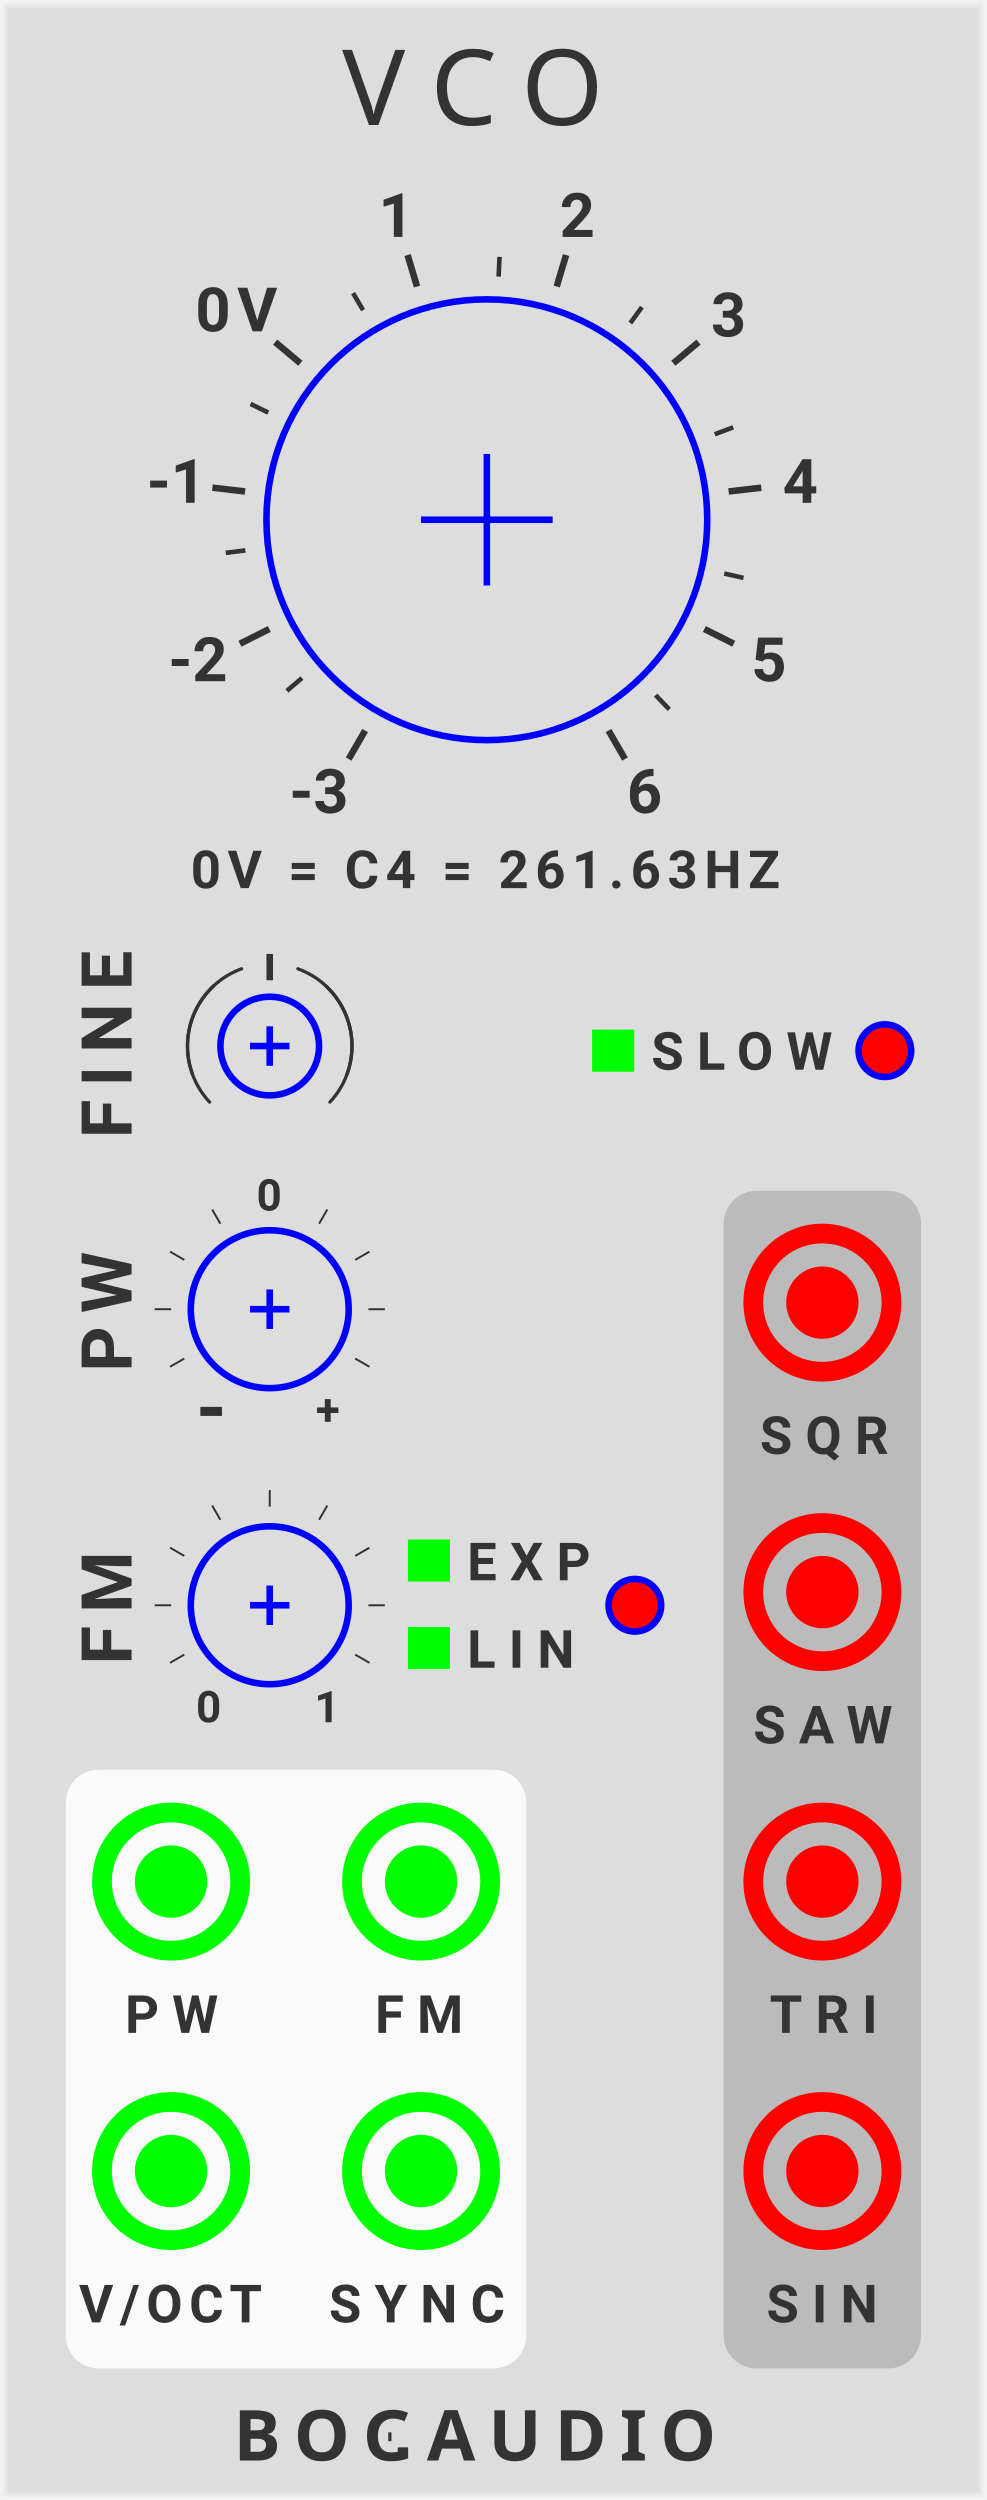
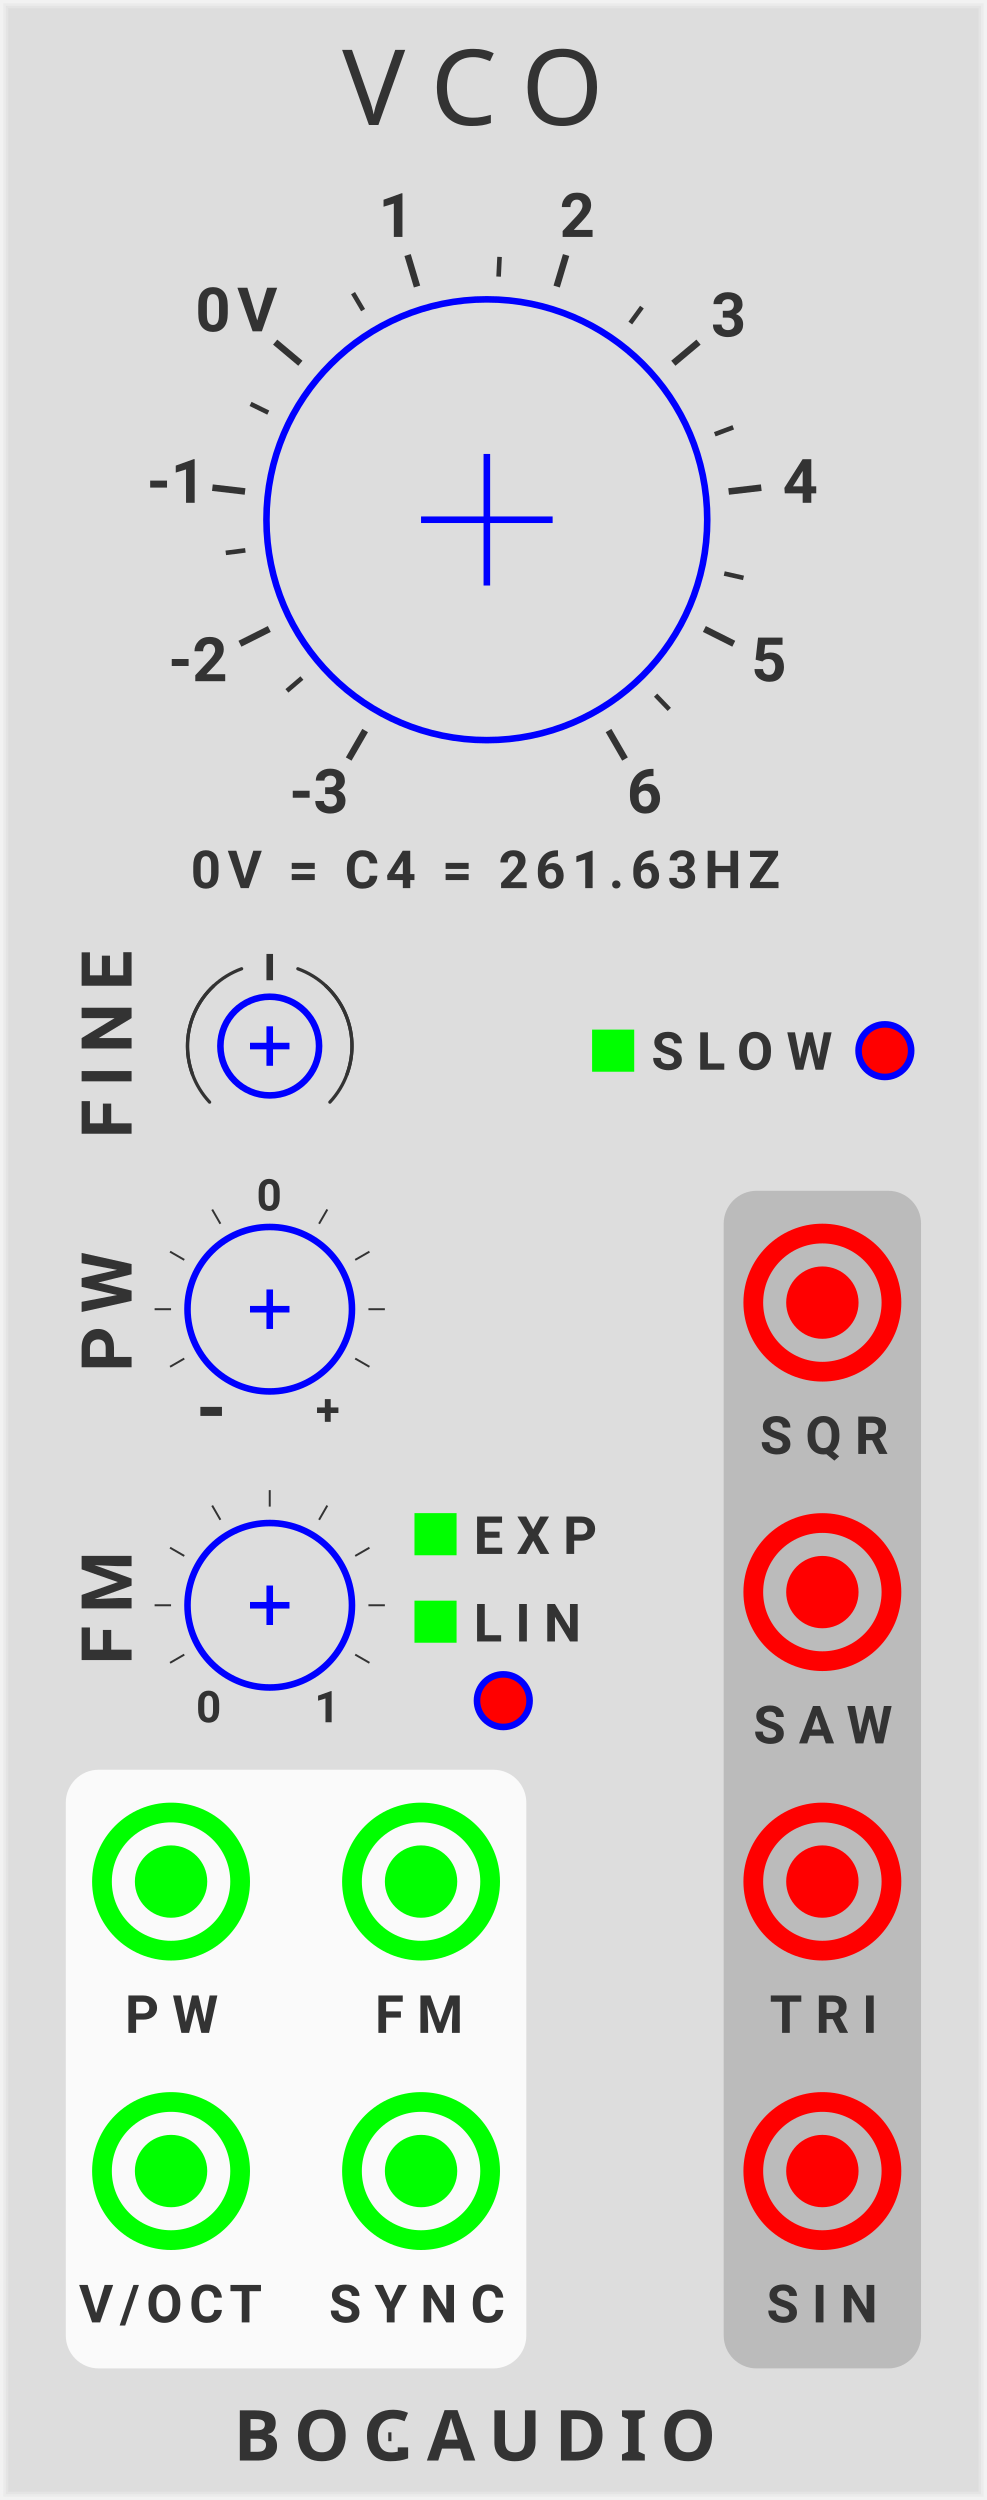
<svg xmlns="http://www.w3.org/2000/svg" xmlns:xlink="http://www.w3.org/1999/xlink" version="1.1" width="150" height="380" viewBox="0 0 150 380">
  <style>
    text {
      fill: #333;
      font-family: 'Roboto', sans-serif;
      font-weight: bold;
    }
    text.title {
      font-family: 'Comfortaa', sans-serif;
      font-weight: normal;
    }
    text.brand {
      font-family: 'Audiowide', sans-serif;
      font-weight: bold;
    }
  </style>
  <defs>
    <symbol id="knob-large" viewBox="0 0 68px 68px">
      <g transform="translate(34 34)">
        <polyline points="-10,0 10,0" stroke-width="1" stroke="#00f" />
        <polyline points="0,-10 0,10" stroke-width="1" stroke="#00f" />
        <circle cx="0" cy="0" r="33.5" stroke-width="1" stroke="#00f" fill="none" />
      </g>
    </symbol>
    <symbol id="knob-medium" viewBox="0 0 26px 26px">
      <g transform="translate(13 13)">
        <polyline points="-3,0 3,0" stroke-width="1" stroke="#00f" />
        <polyline points="0,-3 0,3" stroke-width="1" stroke="#00f" />
-         <circle cx="0" cy="0" r="12" stroke-width="1" stroke="#00f" fill="none" />
+         <circle cx="0" cy="0" r="12.5" stroke-width="1" stroke="#00f" fill="none" />
      </g>
    </symbol>
    <symbol id="knob-smallest" viewBox="0 0 16px 16px">
      <g transform="translate(8 8)">
        <polyline points="-3,0 3,0" stroke-width="1" stroke="#00f" />
        <polyline points="0,-3 0,3" stroke-width="1" stroke="#00f" />
        <circle r="7.5" stroke-width="1" stroke="#00f" fill="none" />
      </g>
    </symbol>
    <symbol id="knobguide-frequency" viewBox="0 0 108px 108px">
      <g transform="translate(54 54)">
        <g transform="rotate(-240) translate(34 0)">
          <polyline points="0,0 5,0" stroke-width="1" stroke="#333" transform="translate(3 0)" />
          <text font-size="7.0pt" transform="translate(14 0) rotate(240) translate(-6 3)">-3</text>
        </g>
        <g transform="rotate(-220.56) translate(34 0)">
          <polyline points="0,0 3,0" stroke-width="0.7" stroke="#333" transform="translate(3 0)" />
        </g>
        <g transform="rotate(-206.667) translate(34 0)">
          <polyline points="0,0 5,0" stroke-width="1" stroke="#333" transform="translate(3 0)" />
          <text font-size="7.0pt" transform="translate(14 0) rotate(206.667) translate(-5.5 3)">-2</text>
        </g>
        <g transform="rotate(-187.23) translate(34 0)">
          <polyline points="0,0 3,0" stroke-width="0.7" stroke="#333" transform="translate(3 0)" />
        </g>
        <g transform="rotate(-173.333) translate(34 0)">
          <polyline points="0,0 5,0" stroke-width="1" stroke="#333" transform="translate(3 0)" />
          <text font-size="7.0pt" transform="translate(14 0) rotate(173.333) translate(-4 3)">-1</text>
        </g>
        <g transform="rotate(-153.89) translate(34 0)">
          <polyline points="0,0 3,0" stroke-width="0.7" stroke="#333" transform="translate(3 0)" />
        </g>
        <g transform="rotate(-140) translate(34 0)">
          <polyline points="0,0 5,0" stroke-width="1" stroke="#333" transform="translate(3 0)" />
          <text font-size="7.0pt" letter-spacing="1px" transform="translate(16 0) rotate(140) translate(-6 3.5)">0V</text>
        </g>
        <g transform="rotate(-120.56) translate(34 0)">
          <polyline points="0,0 3,0" stroke-width="0.7" stroke="#333" transform="translate(3 0)" />
        </g>
        <g transform="rotate(-106.667) translate(34 0)">
          <polyline points="0,0 5,0" stroke-width="1" stroke="#333" transform="translate(3 0)" />
          <text font-size="7.0pt" transform="translate(14 0) rotate(106.667) translate(-2.7 3)">1</text>
        </g>
        <g transform="rotate(-87.23) translate(34 0)">
          <polyline points="0,0 3,0" stroke-width="0.7" stroke="#333" transform="translate(3 0)" />
        </g>
        <g transform="rotate(-73.33) translate(34 0)">
          <polyline points="0,0 5,0" stroke-width="1" stroke="#333" transform="translate(3 0)" />
          <text font-size="7.0pt" transform="translate(14 0) rotate(73.333) translate(-2.7 3)">2</text>
        </g>
        <g transform="rotate(-53.89) translate(34 0)">
          <polyline points="0,0 3,0" stroke-width="0.7" stroke="#333" transform="translate(3 0)" />
        </g>
        <g transform="rotate(-40) translate(34 0)">
          <polyline points="0,0 5,0" stroke-width="1" stroke="#333" transform="translate(3 0)" />
          <text font-size="7.0pt" transform="translate(14 0) rotate(40) translate(-2.7 3)">3</text>
        </g>
        <g transform="rotate(-20.56) translate(34 0)">
          <polyline points="0,0 3,0" stroke-width="0.7" stroke="#333" transform="translate(3 0)" />
        </g>
        <g transform="rotate(-6.667) translate(34 0)">
          <polyline points="0,0 5,0" stroke-width="1" stroke="#333" transform="translate(3 0)" />
          <text font-size="7.0pt" transform="translate(14 0) rotate(6.667) translate(-2.7 3)">4</text>
        </g>
        <g transform="rotate(12.77) translate(34 0)">
          <polyline points="0,0 3,0" stroke-width="0.7" stroke="#333" transform="translate(3 0)" />
        </g>
        <g transform="rotate(26.667) translate(34 0)">
          <polyline points="0,0 5,0" stroke-width="1" stroke="#333" transform="translate(3 0)" />
          <text font-size="7.0pt" transform="translate(14 0) rotate(-26.667) translate(-2.7 3)">5</text>
        </g>
        <g transform="rotate(46.11) translate(34 0)">
          <polyline points="0,0 3,0" stroke-width="0.7" stroke="#333" transform="translate(3 0)" />
        </g>
        <g transform="rotate(60) translate(34 0)">
          <polyline points="0,0 5,0" stroke-width="1" stroke="#333" transform="translate(3 0)" />
          <text font-size="7.0pt" transform="translate(14 0) rotate(-60) translate(-2.7 3)">6</text>
        </g>
      </g>
    </symbol>
    <symbol id="knobguide-attenuverter" viewBox="0 0 45px 45px">
      <g transform="translate(22.5 22.5)">
        <g transform="rotate(-240) translate(15 0)">
          <text font-size="9.0pt" transform="translate(3 0) rotate(240) translate(-2.2 3.6)">-</text>
        </g>
        <g transform="rotate(-210) translate(15 0)">
          <polyline points="0,0 2.5,0" stroke-width="0.3" stroke="#333" />
        </g>
        <g transform="rotate(-180) translate(15 0)">
          <polyline points="0,0 2.5,0" stroke-width="0.3" stroke="#333" />
        </g>
        <g transform="rotate(-150) translate(15 0)">
          <polyline points="0,0 2.5,0" stroke-width="0.3" stroke="#333" />
        </g>
        <g transform="rotate(-120) translate(15 0)">
          <polyline points="0,0 2.5,0" stroke-width="0.3" stroke="#333" />
        </g>
        <g transform="rotate(-90) translate(15 0)">
          <text font-size="5.0pt" transform="translate(2 0) rotate(90) translate(-2 2)">0</text>
        </g>
        <g transform="rotate(-60) translate(15 0)">
          <polyline points="0,0 2.5,0" stroke-width="0.3" stroke="#333" />
        </g>
        <g transform="rotate(-30) translate(15 0)">
          <polyline points="0,0 2.5,0" stroke-width="0.3" stroke="#333" />
        </g>
        <g transform="rotate(0) translate(15 0)">
          <polyline points="0,0 2.5,0" stroke-width="0.3" stroke="#333" />
        </g>
        <g transform="rotate(30) translate(15 0)">
          <polyline points="0,0 2.5,0" stroke-width="0.3" stroke="#333" />
        </g>
        <g transform="rotate(60) translate(15 0)">
          <text font-size="5.0pt" transform="translate(3 0) rotate(-60) translate(-2 2)">+</text>
        </g>
      </g>
    </symbol>
    <symbol id="knobguide-fm" viewBox="0 0 45px 45px">
      <g transform="translate(22.5 22.5)">
        <g transform="rotate(-240) translate(15 0)">
          <text font-size="5.0pt" transform="translate(3 0) rotate(240) translate(-2.2 2.2)">0</text>
        </g>
        <g transform="rotate(-210) translate(15 0)">
          <polyline points="0,0 2.5,0" stroke-width="0.3" stroke="#333" />
        </g>
        <g transform="rotate(-180) translate(15 0)">
          <polyline points="0,0 2.5,0" stroke-width="0.3" stroke="#333" />
        </g>
        <g transform="rotate(-150) translate(15 0)">
          <polyline points="0,0 2.5,0" stroke-width="0.3" stroke="#333" />
        </g>
        <g transform="rotate(-120) translate(15 0)">
          <polyline points="0,0 2.5,0" stroke-width="0.3" stroke="#333" />
        </g>
        <g transform="rotate(-90) translate(15 0)">
          <polyline points="0,0 2.5,0" stroke-width="0.3" stroke="#333" />
        </g>
        <g transform="rotate(-60) translate(15 0)">
          <polyline points="0,0 2.5,0" stroke-width="0.3" stroke="#333" />
        </g>
        <g transform="rotate(-30) translate(15 0)">
          <polyline points="0,0 2.5,0" stroke-width="0.3" stroke="#333" />
        </g>
        <g transform="rotate(0) translate(15 0)">
          <polyline points="0,0 2.5,0" stroke-width="0.3" stroke="#333" />
        </g>
        <g transform="rotate(30) translate(15 0)">
          <polyline points="0,0 2.5,0" stroke-width="0.3" stroke="#333" />
        </g>
        <g transform="rotate(60) translate(15 0)">
          <text font-size="5.0pt" transform="translate(3 0) rotate(-60) translate(-2.2 2.2)">1</text>
        </g>
      </g>
    </symbol>
    <symbol id="knobguide-centertick" viewBox="0 0 40px 40px">
      <g transform="translate(20 20)">
        <g transform="rotate(-90) translate(10 0)">
          <polyline points="0,0 4,0" stroke-width="1" stroke="#333" />
        </g>
        <path d="M 0 -12.5 A 12.5 12.5 0 0 1 12.5 0" stroke="#333" stroke-width="0.5" stroke-linecap="round" fill="none" transform="rotate(20)" />
        <path d="M 0 -12.5 A 12.5 12.5 0 0 1 12.5 0" stroke="#333" stroke-width="0.5" stroke-linecap="round" fill="none" transform="rotate(43)" />
        <path d="M 0 -12.5 A 12.5 12.5 0 0 0 -12.5 0" stroke="#333" stroke-width="0.5" stroke-linecap="round" fill="none" transform="rotate(-20)" />
        <path d="M 0 -12.5 A 12.5 12.5 0 0 0 -12.5 0" stroke="#333" stroke-width="0.5" stroke-linecap="round" fill="none" transform="rotate(-43)" />
      </g>
    </symbol>
    <symbol id="input" viewBox="0 0 24px 24px">
      <g transform="translate(12 12)">
        <circle cx="0" cy="0" r="5" stroke-width="1" stroke="#0f0" fill="#0f0" />
        <circle cx="0" cy="0" r="10.5" stroke-width="3" stroke="#0f0" fill="none" />
      </g>
    </symbol>
    <symbol id="output" viewBox="0 0 24px 24px">
      <g transform="translate(12 12)">
        <circle cx="0" cy="0" r="5" stroke-width="1" stroke="#f00" fill="#f00" />
        <circle cx="0" cy="0" r="10.5" stroke-width="3" stroke="#f00" fill="none" />
      </g>
    </symbol>
    <symbol id="button-small" viewBox="0 0 9px 9px">
      <g transform="translate(4.5 4.5)">
        <circle r="4" stroke-width="1" stroke="#00f" fill="#f00" />
      </g>
    </symbol>
    <symbol id="light-small" viewBox="0 0 6.4px 6.4px">
      <rect width="6.4" height="6.4" fill="#0f0" />
    </symbol>
  </defs>
  <rect width="100%" height="100%" fill="#ddd" />
  <polyline points="1,1 149,1 149,379 1,379 1,1" stroke="#e4e4e4" stroke-width="0.5" fill="none" />
  <polyline points="0.5,0.5 149.5,0.5 149.5,379.5 0.5,379.5 0.5,0.5" stroke="#ebebeb" stroke-width="0.8" fill="none" />
  <polyline points="0,0 150,0 150,380 0,380 0,0" stroke="#f2f2f2" stroke-width="1" fill="none" />
  <text class="title" x="52" y="19" font-size="12pt" letter-spacing="4px">VCO</text>
  <g transform="translate(35.5 374)">
    <text class="brand" font-size="8pt" letter-spacing="2px">BOGAUDIO</text>
    <rect width="3.0" height="3" fill="#ddd" transform="translate(24 -5)" />
  </g>
  <g transform="translate(20 25)">
    <use id="FREQUENCY_PARAM" xlink:href="#knob-large" transform="translate(20 20)" />
  </g>
  <use xlink:href="#knobguide-frequency" transform="translate(20 25)" />
  <text font-size="6pt" letter-spacing="1px" transform="translate(29 135)">0V = C4 = 261.63HZ</text>
  <g transform="translate(20 151)">
    <text font-size="8pt" letter-spacing="2px" transform="translate(0 22) rotate(270)">FINE</text>
    <use id="FINE_PARAM" xlink:href="#knob-smallest" transform="translate(13 0)" />
  </g>
  <use xlink:href="#knobguide-centertick" transform="translate(21 139)" />
  <g transform="translate(90 156.5)">
    <use id="SLOW_PARAM" xlink:href="#button-small" transform="translate(40 -1.3)" />
    <use id="SLOW_LIGHT" xlink:href="#light-small" transform="translate(0 0)" />
    <text font-size="6pt" letter-spacing="2px" transform="translate(9 6.1)">SLOW</text>
  </g>
  <g transform="translate(10 186)">
    <g transform="translate(0 0)">
      <text font-size="8pt" letter-spacing="2px" transform="translate(10 22.5) rotate(270)">PW</text>
      <use id="PW_PARAM" xlink:href="#knob-medium" transform="translate(18 0)" />
    </g>
  </g>
  <use xlink:href="#knobguide-attenuverter" transform="translate(18.5 176.5)" />
  <g transform="translate(10 231)">
    <g transform="translate(0 0)">
      <text font-size="8pt" letter-spacing="2px" transform="translate(10 22) rotate(270)">FM</text>
      <use id="FM_PARAM" xlink:href="#knob-medium" transform="translate(18 0)" />
    </g>
-     <g transform="translate(52 1)">
-       <use id="FM_TYPE_PARAM" xlink:href="#button-small" transform="translate(30 7.5)" />
+     <g transform="translate(53 -3)">
+       <use id="FM_TYPE_PARAM" xlink:href="#button-small" transform="translate(9 26)" />
      <g transform="translate(0 2)">
        <use id="FM_EXP_LIGHT" xlink:href="#light-small" transform="translate(0 0)" />
        <text font-size="6pt" letter-spacing="2px" transform="translate(9 6.2)">EXP</text>
      </g>
      <g transform="translate(0 15.3)">
        <use id="FM_LIN_LIGHT" xlink:href="#light-small" transform="translate(0 0)" />
        <text font-size="6pt" letter-spacing="2px" transform="translate(9 6.2)">LIN</text>
      </g>
    </g>
  </g>
  <use xlink:href="#knobguide-fm" transform="translate(18.5 221.5)" />
  <g transform="translate(0 313)">
    <rect width="70" height="91" rx="5" fill="#fafafa" transform="translate(10 -44)" />
    <g transform="translate(10 0)">
      <use id="PITCH_INPUT" xlink:href="#input" transform="translate(4 5)" />
      <text font-size="6pt" letter-spacing="1px" transform="translate(2 40)">V/OCT</text>
    </g>
    <g transform="translate(50 0)">
      <use id="SYNC_INPUT" xlink:href="#input" transform="translate(2 5)" />
      <text font-size="6pt" letter-spacing="2px" transform="translate(0 40)">SYNC</text>
    </g>
    <g transform="translate(10 -44)">
      <use id="PW_INPUT" xlink:href="#input" transform="translate(4 5)" />
      <text font-size="6pt" letter-spacing="2px" transform="translate(9 40)">PW</text>
    </g>
    <g transform="translate(50 -44)">
      <use id="FM_INPUT" xlink:href="#input" transform="translate(2 5)" />
      <text font-size="6pt" letter-spacing="2px" transform="translate(7 40)">FM</text>
    </g>
    <g transform="translate(110 0)">
      <g transform="translate(0 -132)">
        <rect width="30" height="179" rx="5" fill="#bbb" transform="translate(0 0)" />
        <use id="SQUARE_OUTPUT" xlink:href="#output" transform="translate(3 5)" />
        <text font-size="6pt" letter-spacing="2px" transform="translate(5.5 40)">SQR</text>
      </g>
      <g transform="translate(0 -88)">
        <use id="SAW_OUTPUT" xlink:href="#output" transform="translate(3 5)" />
        <text font-size="6pt" letter-spacing="2px" transform="translate(4.5 40)">SAW</text>
      </g>
      <g transform="translate(0 -44)">
        <use id="TRIANGLE_OUTPUT" xlink:href="#output" transform="translate(3 5)" />
        <text font-size="6pt" letter-spacing="2px" transform="translate(7 40)">TRI</text>
      </g>
      <g transform="translate(0 0)">
        <use id="SINE_OUTPUT" xlink:href="#output" transform="translate(3 5)" />
        <text font-size="6pt" letter-spacing="2px" transform="translate(6.5 40)">SIN</text>
      </g>
    </g>
  </g>
</svg>
